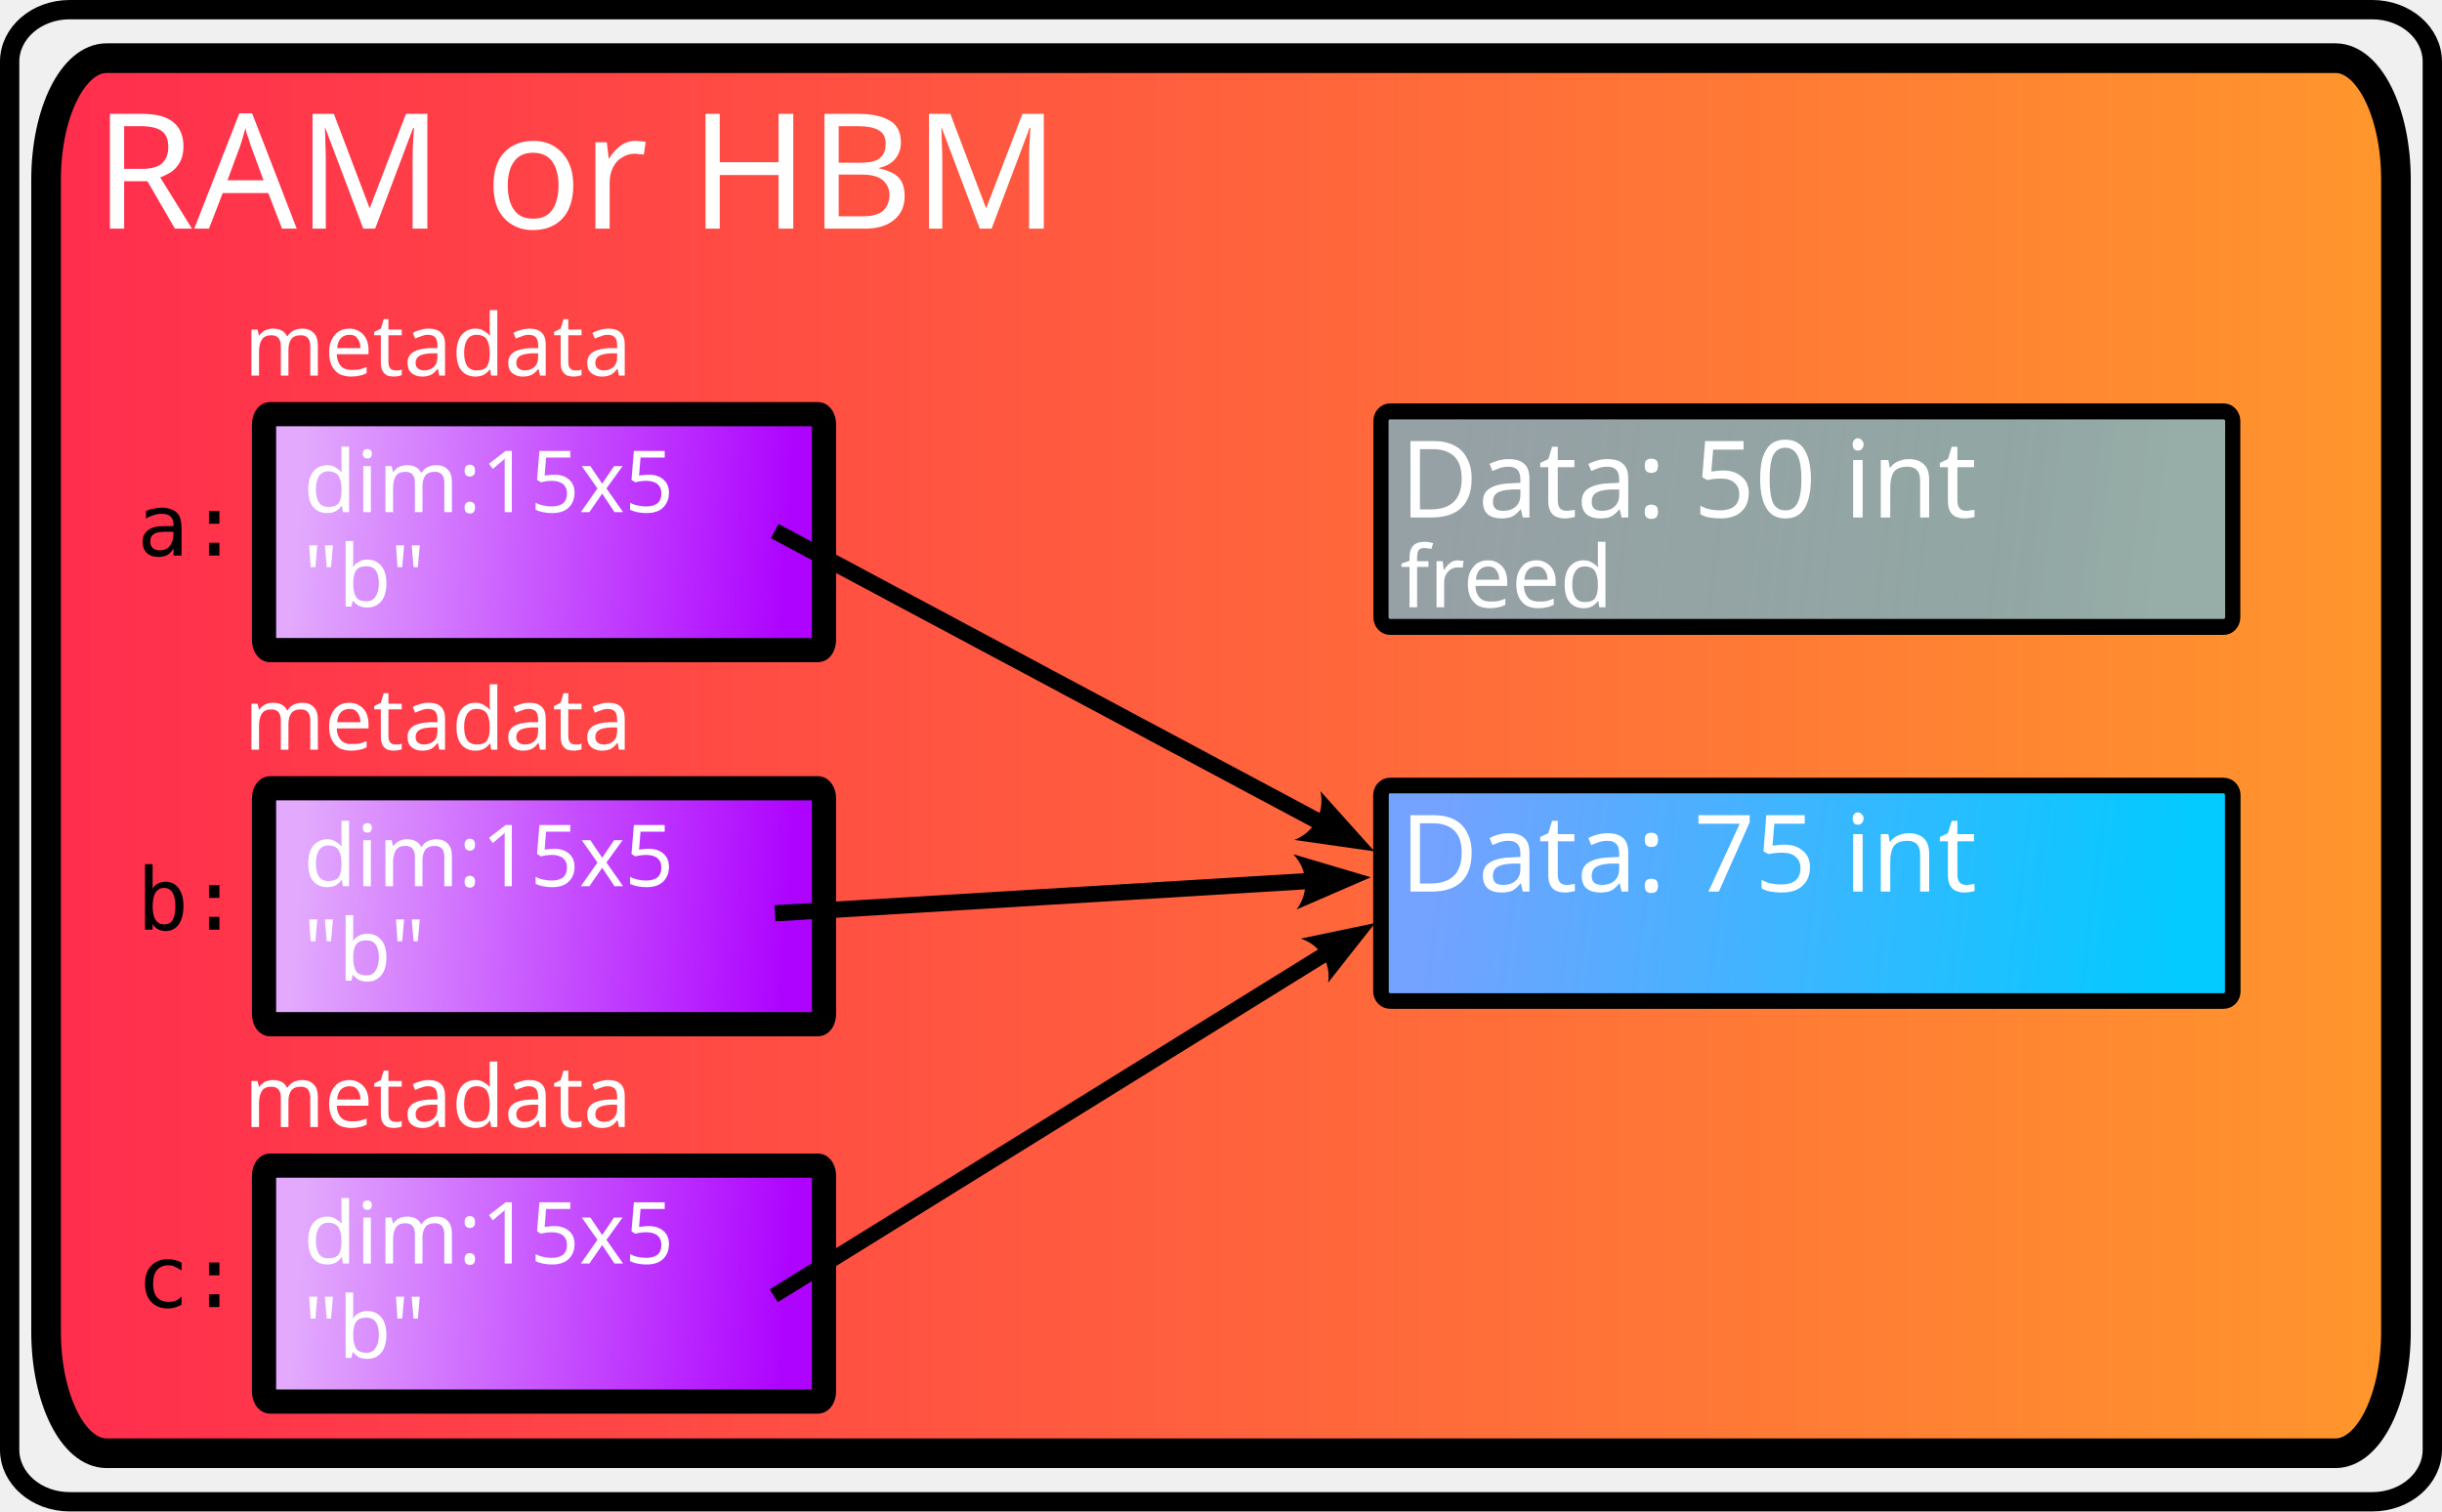
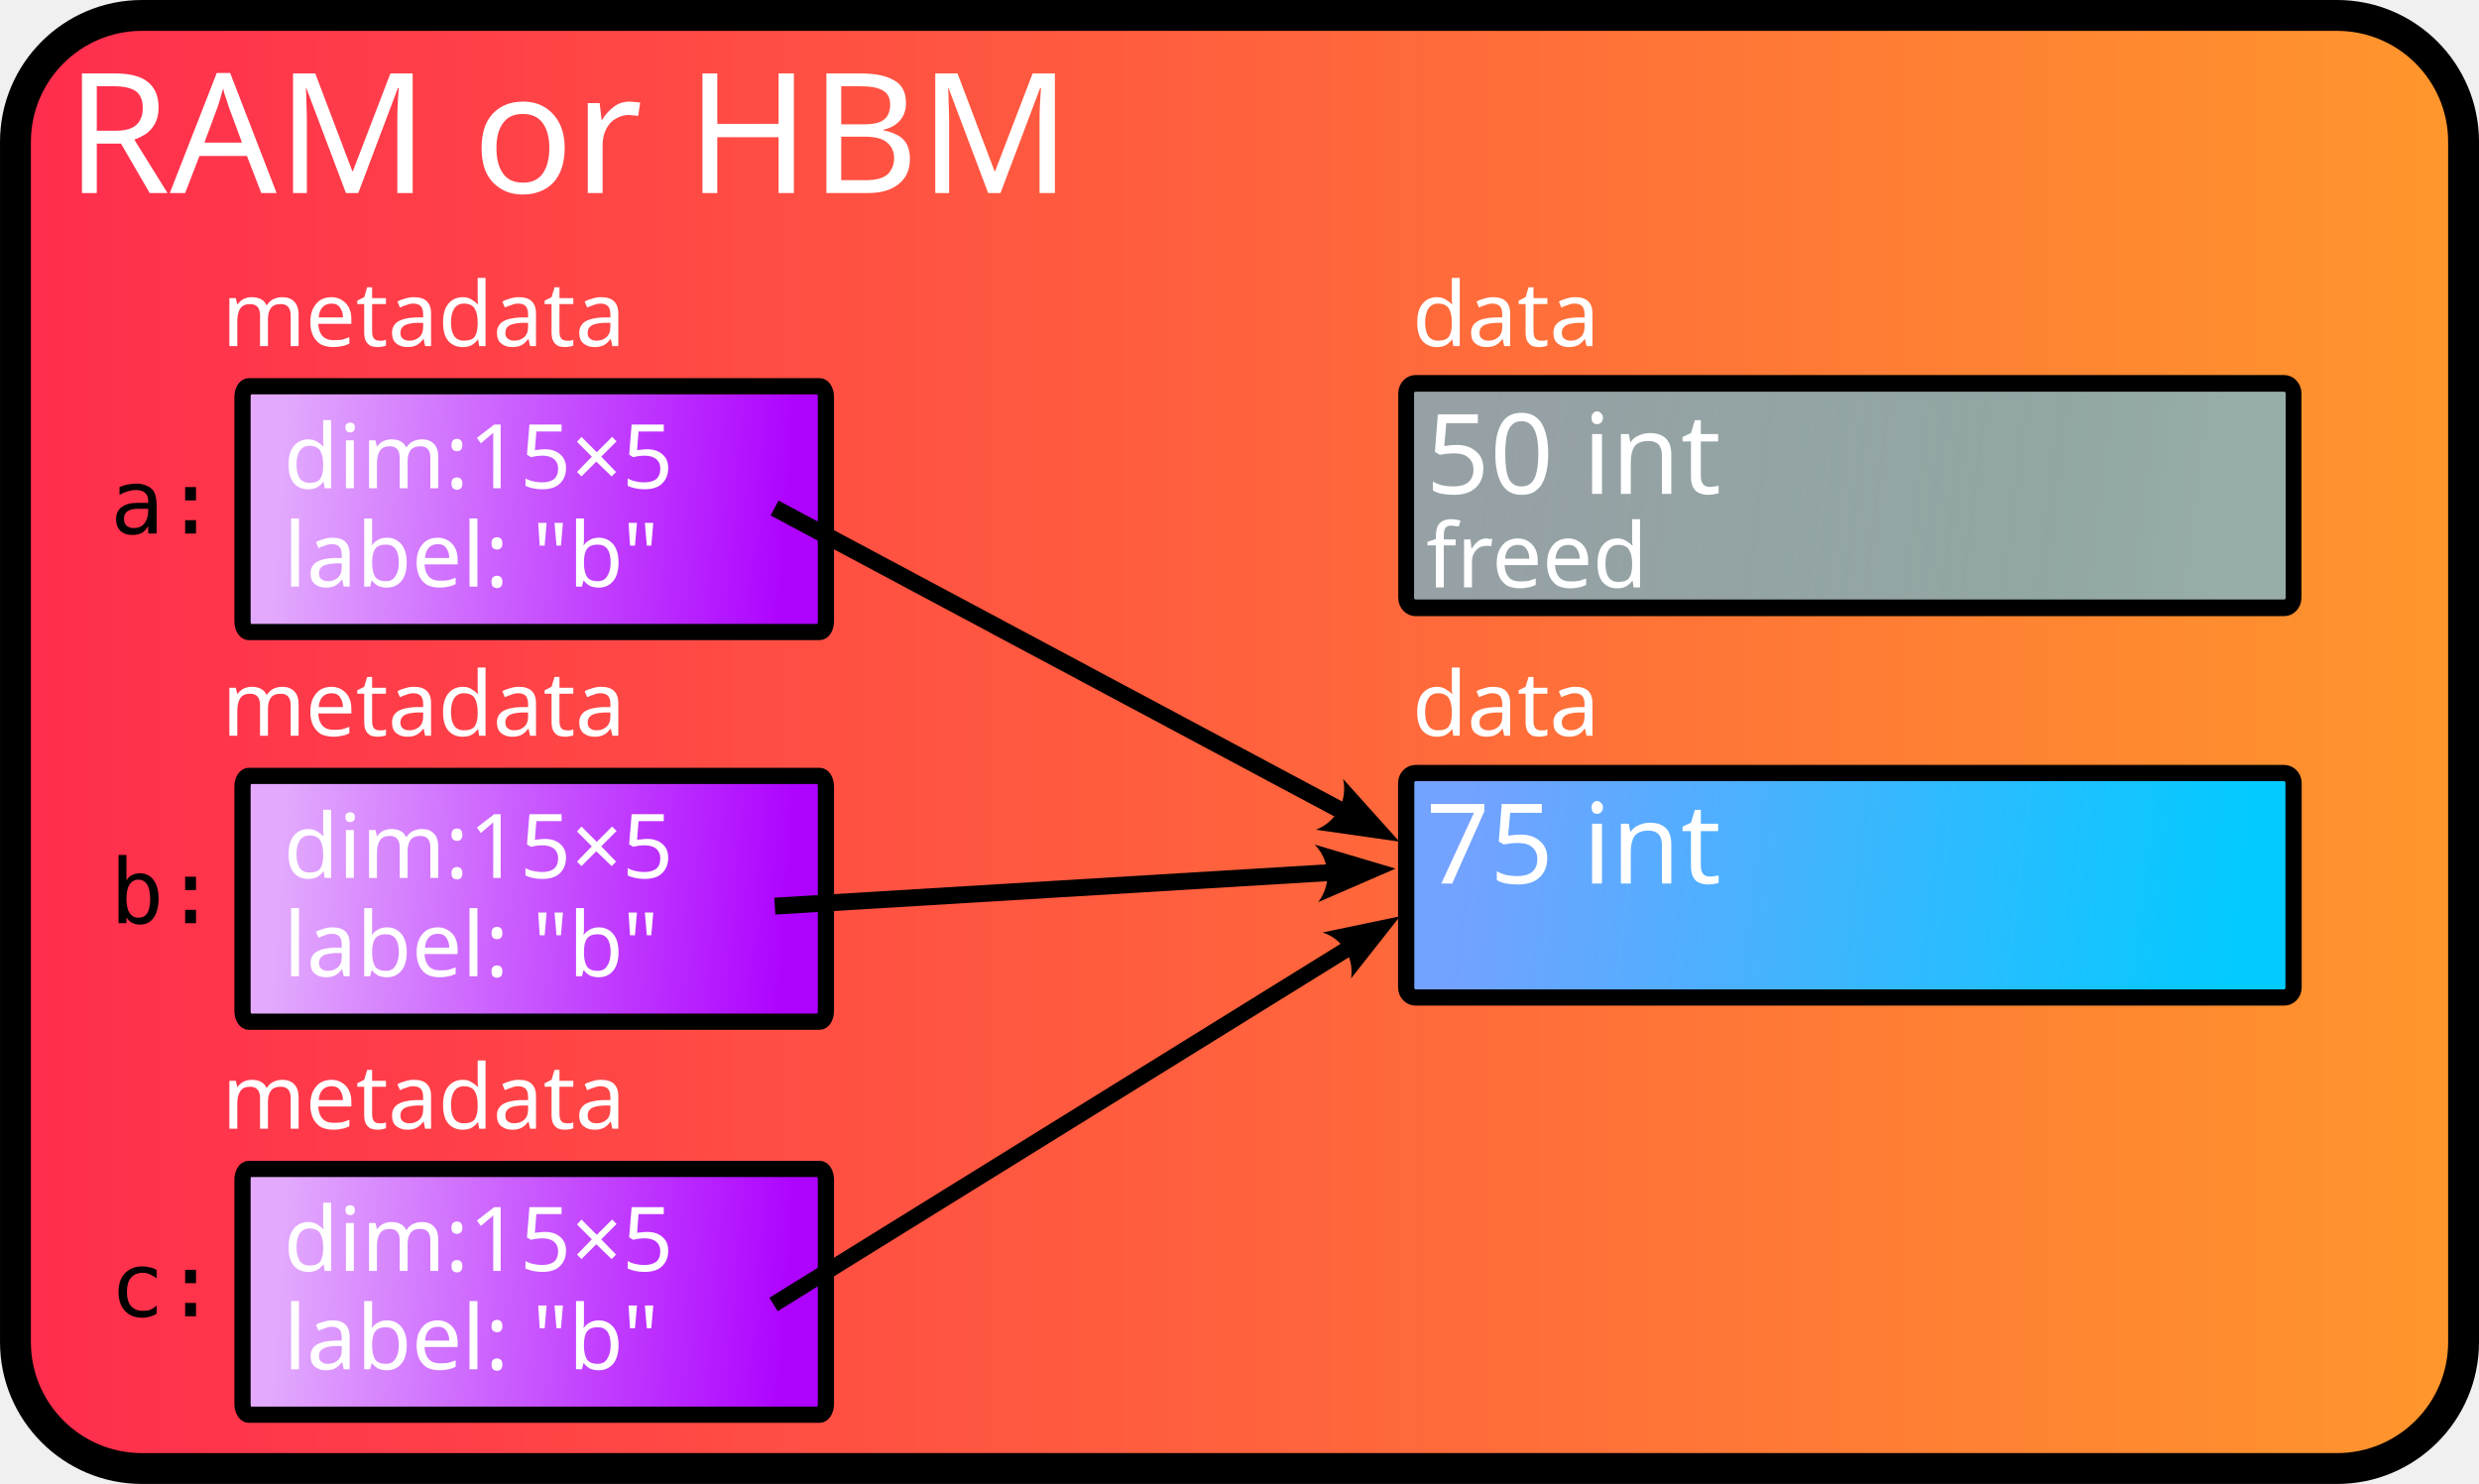
- <svg xmlns="http://www.w3.org/2000/svg" xmlns:xlink="http://www.w3.org/1999/xlink" width="80.418mm" height="49.776mm" viewBox="0 0 80.418 49.776" version="1.1" id="svg1">
+ <svg xmlns="http://www.w3.org/2000/svg" xmlns:xlink="http://www.w3.org/1999/xlink" width="78.36mm" height="46.921mm" viewBox="0 0 78.36 46.921" version="1.1" id="svg1">
  <defs id="defs1">
    <marker style="overflow:visible" id="marker22883" refX="0" refY="0" orient="auto-start-reverse" markerWidth="4.7" markerHeight="3.418" viewBox="0 0 7.7 5.6" preserveAspectRatio="xMidYMid">
      <path transform="scale(0.7)" d="M -2,-4 9,0 -2,4 c 2,-2.33 2,-5.66 0,-8 z" style="fill:context-stroke;fill-rule:evenodd;stroke:none" id="path22881" />
    </marker>
    <marker style="overflow:visible" id="marker21951" refX="0" refY="0" orient="auto-start-reverse" markerWidth="4.7" markerHeight="3.418" viewBox="0 0 7.7 5.6" preserveAspectRatio="xMidYMid">
      <path transform="scale(0.7)" d="M -2,-4 9,0 -2,4 c 2,-2.33 2,-5.66 0,-8 z" style="fill:context-stroke;fill-rule:evenodd;stroke:none" id="path21949" />
    </marker>
    <marker style="overflow:visible" id="Arrow2" refX="0" refY="0" orient="auto-start-reverse" markerWidth="4.7" markerHeight="3.418" viewBox="0 0 7.7 5.6" preserveAspectRatio="xMidYMid">
      <path transform="scale(0.7)" d="M -2,-4 9,0 -2,4 c 2,-2.33 2,-5.66 0,-8 z" style="fill:context-stroke;fill-rule:evenodd;stroke:none" id="arrow2L" />
    </marker>
    <rect x="-153.038" y="-179.261" width="1534.911" height="1404.992" id="rect9097" />
    <rect x="-82.158" y="326.143" width="434.887" height="185.184" id="rect355" />
    <rect x="374.059" y="314.663" width="124.451" height="47.376" id="rect3546" />
    <linearGradient id="linearGradient3545">
      <stop style="stop-color:#ae03ff;stop-opacity:1;" offset="0" id="stop3544" />
      <stop style="stop-color:#e2a9fd;stop-opacity:1;" offset="1" id="stop3545" />
    </linearGradient>
    <linearGradient id="linearGradient1955">
      <stop style="stop-color:#03caff;stop-opacity:1;" offset="0" id="stop1955" />
      <stop style="stop-color:#73a2ff;stop-opacity:1;" offset="1" id="stop1956" />
    </linearGradient>
    <linearGradient id="linearGradient50">
      <stop style="stop-color:#ff2c4e;stop-opacity:1;" offset="0" id="stop50" />
      <stop style="stop-color:#ff972c;stop-opacity:1;" offset="1" id="stop51" />
    </linearGradient>
    <linearGradient xlink:href="#linearGradient50" id="linearGradient3544" gradientUnits="userSpaceOnUse" x1="125.845" y1="54.303" x2="204.204" y2="54.303" gradientTransform="matrix(0.9963341,0,0,2.001217,-99.13551,-73.61469)" />
    <rect x="374.059" y="314.663" width="124.451" height="47.376" id="rect3546-5" />
    <rect x="374.059" y="314.663" width="190.978" height="40.327" id="rect3548" />
    <rect x="374.059" y="314.663" width="124.451" height="47.376" id="rect3546-7" />
-     <linearGradient xlink:href="#linearGradient3545" id="linearGradient1" gradientUnits="userSpaceOnUse" gradientTransform="matrix(0.6571197,0,0,1.153807,-52.6564,-39.43936)" x1="157.666" y1="59.868" x2="133.444" y2="56.688" />
+     <linearGradient xlink:href="#linearGradient3545" id="linearGradient1" gradientUnits="userSpaceOnUse" gradientTransform="matrix(0.6571196,0,0,1.153807,-52.65638,-39.43936)" x1="157.666" y1="59.868" x2="133.444" y2="56.688" />
    <rect x="374.059" y="314.663" width="357.232" height="57.335" id="rect3546-1" />
    <linearGradient xlink:href="#linearGradient1955" id="linearGradient5" gradientUnits="userSpaceOnUse" gradientTransform="translate(-60.97723,-31.10596)" x1="157.666" y1="59.868" x2="133.444" y2="56.688" />
    <linearGradient xlink:href="#linearGradient1955" id="linearGradient5997" gradientUnits="userSpaceOnUse" gradientTransform="matrix(0.9995313,0,0,1.053802,-60.909,-21.72846)" x1="157.666" y1="59.868" x2="133.444" y2="56.688" />
    <linearGradient xlink:href="#linearGradient3545" id="linearGradient1655" gradientUnits="userSpaceOnUse" gradientTransform="matrix(0.6571197,0,0,1.153807,-52.6564,-27.11917)" x1="157.666" y1="59.868" x2="133.444" y2="56.688" />
-     <filter style="color-interpolation-filters:sRGB;" id="filter21533" x="-0.009" y="-0.037" width="1.018" height="1.074">
+     <filter style="color-interpolation-filters:sRGB" id="filter21533" x="-0.009" y="-0.037" width="1.018" height="1.074">
      <feColorMatrix type="hueRotate" values="330" result="color1" id="feColorMatrix21529" />
      <feColorMatrix type="saturate" values="0.101" result="color2" id="feColorMatrix21531" />
    </filter>
    <linearGradient xlink:href="#linearGradient3545" id="linearGradient3928" gradientUnits="userSpaceOnUse" gradientTransform="matrix(0.6571197,0,0,1.153807,-52.6564,-14.69176)" x1="157.666" y1="59.868" x2="133.444" y2="56.688" />
  </defs>
-   <g id="layer1" transform="translate(-25.07547,-10.169)">
-     <rect style="fill:none;stroke:#000000;stroke-width:0.636" id="rect1974" width="79.782" height="49.14" x="25.393" y="10.487" rx="1.976" ry="1.715" />
-     <rect style="fill:url(#linearGradient3544);stroke:#000000;stroke-width:0.976;stroke-dasharray:none" id="rect1975" width="77.384" height="45.945" x="26.593" y="12.084" rx="1.993" ry="4.002" />
-     <rect style="fill:url(#linearGradient3928);fill-opacity:1;stroke:#000000;stroke-width:0.797;stroke-dasharray:none;stroke-opacity:1" id="rect3527-1-5-1" width="18.441" height="7.771" x="33.77" y="48.556" rx="0.197" ry="0.346" />
+   <g id="layer1" transform="translate(-26.10456,-11.59627)">
+     <rect style="fill:url(#linearGradient3544);stroke:#000000;stroke-width:0.976;stroke-dasharray:none" id="rect1975" width="77.384" height="45.945" x="26.593" y="12.084" rx="4" ry="4" />
+     <rect style="fill:url(#linearGradient3928);fill-opacity:1;stroke:#000000;stroke-width:0.513;stroke-dasharray:none;stroke-opacity:1" id="rect3527-1-5-1" width="18.441" height="7.771" x="33.77" y="48.556" rx="0.197" ry="0.346" />
    <text xml:space="preserve" style="font-weight:300;font-size:2.822px;line-height:106%;font-family:'Clear Sans Light';-inkscape-font-specification:'Clear Sans Light, Light';text-align:center;text-decoration-color:#000000;letter-spacing:0px;word-spacing:0px;fill:#ff972c;stroke:#000000;stroke-width:0.691" x="33.121" y="47.286" id="text3527-6-8">
      <tspan id="tspan3527-2-7" style="font-size:2.822px;fill:#ffffff;fill-opacity:1;stroke:none;stroke-width:0.691" x="33.121" y="47.286">metadata</tspan>
      <tspan style="font-size:2.822px;fill:#ffffff;fill-opacity:1;stroke:none;stroke-width:0.691" x="33.121" y="50.278" id="tspan2255-9-9" />
    </text>
    <text xml:space="preserve" style="font-weight:300;font-size:2.822px;line-height:106%;font-family:'Clear Sans Light';-inkscape-font-specification:'Clear Sans Light, Light';text-align:center;text-decoration-color:#000000;letter-spacing:0px;word-spacing:0px;fill:#ff972c;stroke:#000000;stroke-width:0.691" x="35.069" y="51.783" id="text3527-0-1-2">
-       <tspan id="tspan3527-9-2-0" style="font-size:2.822px;fill:#ffffff;fill-opacity:1;stroke:none;stroke-width:0.691" x="35.069" y="51.783">dim:15x5</tspan>
+       <tspan id="tspan3527-9-2-0" style="font-size:2.822px;fill:#ffffff;fill-opacity:1;stroke:none;stroke-width:0.691" x="35.069" y="51.783">dim:15×5</tspan>
      <tspan style="font-size:2.822px;fill:#ffffff;fill-opacity:1;stroke:none;stroke-width:0.691" x="35.069" y="54.775" id="tspan2255-3-70-2" />
    </text>
    <text xml:space="preserve" style="font-weight:300;font-size:2.822px;line-height:106%;font-family:'Clear Sans Light';-inkscape-font-specification:'Clear Sans Light, Light';text-align:center;text-decoration-color:#000000;letter-spacing:0px;word-spacing:0px;fill:#ff972c;stroke:#000000;stroke-width:0.691" x="35.069" y="54.893" id="text3527-0-3-9-3">
-       <tspan id="tspan3527-9-6-3-7" style="font-size:2.822px;fill:#ffffff;fill-opacity:1;stroke:none;stroke-width:0.691" x="35.069" y="54.893">"b"</tspan>
+       <tspan id="tspan3527-9-6-3-7" style="font-size:2.822px;fill:#ffffff;fill-opacity:1;stroke:none;stroke-width:0.691" x="35.069" y="54.893">label: "b"</tspan>
      <tspan style="font-size:2.822px;fill:#ffffff;fill-opacity:1;stroke:none;stroke-width:0.691" x="35.069" y="57.885" id="tspan2255-3-7-6-5" />
    </text>
    <text xml:space="preserve" style="font-style:normal;font-variant:normal;font-weight:normal;font-stretch:normal;font-size:2.822px;font-family:monospace;-inkscape-font-specification:monospace;fill:#000000;stroke:#000000;stroke-width:0.421;stroke-opacity:0" x="29.584" y="53.212" id="text627-0-9">
      <tspan style="font-style:normal;font-variant:normal;font-weight:normal;font-stretch:normal;font-family:monospace;-inkscape-font-specification:monospace;stroke:#000000;stroke-width:0.421;stroke-opacity:0" x="29.584" y="53.212" id="tspan1669-2">c:</tspan>
    </text>
    <text xml:space="preserve" style="font-weight:300;font-size:5.292px;line-height:106%;font-family:'Clear Sans Light';-inkscape-font-specification:'Clear Sans Light, Light';text-align:center;text-decoration-color:#000000;letter-spacing:0px;word-spacing:0px;fill:#ff972c;stroke:#000000;stroke-width:0.691" x="28.181" y="17.7" id="text1977">
      <tspan id="tspan1977" style="fill:#ffffff;fill-opacity:1;stroke:none;stroke-width:0.691" x="28.181" y="17.7">RAM or HBM</tspan>
      <tspan style="fill:#ffffff;fill-opacity:1;stroke:none;stroke-width:0.691" x="28.181" y="23.31" id="tspan2162" />
    </text>
-     <rect style="fill:url(#linearGradient1);fill-opacity:1;stroke:#000000;stroke-width:0.797;stroke-dasharray:none;stroke-opacity:1" id="rect3527-1" width="18.441" height="7.771" x="33.77" y="23.809" rx="0.197" ry="0.346" />
+     <rect style="fill:url(#linearGradient1);fill-opacity:1;stroke:#000000;stroke-width:0.513;stroke-dasharray:none;stroke-opacity:1" id="rect3527-1" width="18.441" height="7.771" x="33.77" y="23.809" rx="0.197" ry="0.346" />
    <text xml:space="preserve" style="font-weight:300;font-size:2.822px;line-height:106%;font-family:'Clear Sans Light';-inkscape-font-specification:'Clear Sans Light, Light';text-align:center;text-decoration-color:#000000;letter-spacing:0px;word-spacing:0px;fill:#ff972c;stroke:#000000;stroke-width:0.691" x="33.121" y="22.539" id="text3527">
      <tspan id="tspan3527" style="font-size:2.822px;fill:#ffffff;fill-opacity:1;stroke:none;stroke-width:0.691" x="33.121" y="22.539">metadata</tspan>
      <tspan style="font-size:2.822px;fill:#ffffff;fill-opacity:1;stroke:none;stroke-width:0.691" x="33.121" y="25.53" id="tspan2255" />
    </text>
    <text xml:space="preserve" style="font-weight:300;font-size:2.822px;line-height:106%;font-family:'Clear Sans Light';-inkscape-font-specification:'Clear Sans Light, Light';text-align:center;text-decoration-color:#000000;letter-spacing:0px;word-spacing:0px;fill:#ff972c;stroke:#000000;stroke-width:0.691" x="35.069" y="27.036" id="text3527-0">
-       <tspan id="tspan3527-9" style="font-size:2.822px;fill:#ffffff;fill-opacity:1;stroke:none;stroke-width:0.691" x="35.069" y="27.036">dim:15x5</tspan>
+       <tspan id="tspan3527-9" style="font-size:2.822px;fill:#ffffff;fill-opacity:1;stroke:none;stroke-width:0.691" x="35.069" y="27.036">dim:15×5</tspan>
      <tspan style="font-size:2.822px;fill:#ffffff;fill-opacity:1;stroke:none;stroke-width:0.691" x="35.069" y="30.027" id="tspan2255-3" />
    </text>
    <text xml:space="preserve" style="font-weight:300;font-size:2.822px;line-height:106%;font-family:'Clear Sans Light';-inkscape-font-specification:'Clear Sans Light, Light';text-align:center;text-decoration-color:#000000;letter-spacing:0px;word-spacing:0px;fill:#ff972c;stroke:#000000;stroke-width:0.691" x="35.069" y="30.145" id="text3527-0-3">
-       <tspan id="tspan3527-9-6" style="font-size:2.822px;fill:#ffffff;fill-opacity:1;stroke:none;stroke-width:0.691" x="35.069" y="30.145">"b"</tspan>
+       <tspan id="tspan3527-9-6" style="font-size:2.822px;fill:#ffffff;fill-opacity:1;stroke:none;stroke-width:0.691" x="35.069" y="30.145">label: "b"</tspan>
      <tspan style="font-size:2.822px;fill:#ffffff;fill-opacity:1;stroke:none;stroke-width:0.691" x="35.069" y="33.137" id="tspan2255-3-7" />
    </text>
    <rect style="fill:url(#linearGradient5);fill-opacity:1;stroke:#000000;stroke-width:0.5;stroke-dasharray:none;stroke-opacity:1;filter:url(#filter21533)" id="rect1954-2-1" width="28.063" height="6.735" x="70.546" y="23.711" rx="0.3" ry="0.3" transform="matrix(0.9995313,0,0,1.053802,0.03964368,-1.269121)" />
    <rect style="fill:url(#linearGradient5997);fill-opacity:1;stroke:#000000;stroke-width:0.513;stroke-dasharray:none;stroke-opacity:1" id="rect1954-2-1-7" width="28.05" height="7.098" x="70.553" y="36.038" rx="0.3" ry="0.316" />
    <text xml:space="preserve" style="font-weight:300;font-size:3.528px;line-height:106%;font-family:'Clear Sans Light';-inkscape-font-specification:'Clear Sans Light, Light';text-align:center;text-decoration-color:#000000;letter-spacing:0px;word-spacing:0px;fill:#ffffff;fill-opacity:1;stroke:#000000;stroke-width:0.691" x="71.181" y="27.213" id="text3527-5-2">
-       <tspan id="tspan3527-4-8" style="font-size:3.528px;fill:#ffffff;fill-opacity:1;stroke:none;stroke-width:0.691" x="71.181" y="27.213">Data: 50 int</tspan>
+       <tspan id="tspan3527-4-8" style="font-size:3.528px;fill:#ffffff;fill-opacity:1;stroke:none;stroke-width:0.691" x="71.181" y="27.213">50 int</tspan>
    </text>
    <text xml:space="preserve" style="font-weight:300;font-size:2.822px;line-height:106%;font-family:'Clear Sans Light';-inkscape-font-specification:'Clear Sans Light, Light';text-align:center;text-decoration-color:#000000;letter-spacing:0px;word-spacing:0px;fill:#ffffff;fill-opacity:1;stroke:#000000;stroke-width:0.691" x="71.181" y="30.167" id="text3527-5-2-9">
      <tspan id="tspan3527-4-8-7" style="font-size:2.822px;fill:#ffffff;fill-opacity:1;stroke:none;stroke-width:0.691" x="71.181" y="30.167">freed</tspan>
    </text>
    <text xml:space="preserve" style="font-weight:300;font-size:3.528px;line-height:106%;font-family:'Clear Sans Light';-inkscape-font-specification:'Clear Sans Light, Light';text-align:center;text-decoration-color:#000000;letter-spacing:0px;word-spacing:0px;fill:#ffffff;fill-opacity:1;stroke:#000000;stroke-width:0.691" x="71.181" y="39.533" id="text3527-5-2-2">
-       <tspan id="tspan3527-4-8-8" style="font-size:3.528px;fill:#ffffff;fill-opacity:1;stroke:none;stroke-width:0.691" x="71.181" y="39.533">Data: 75 int</tspan>
+       <tspan id="tspan3527-4-8-8" style="font-size:3.528px;fill:#ffffff;fill-opacity:1;stroke:none;stroke-width:0.691" x="71.181" y="39.533">75 int</tspan>
    </text>
    <text xml:space="preserve" transform="matrix(0.2645833,0,0,0.2645833,-48.74488,2.622532)" id="text9095" style="white-space:pre;shape-inside:url(#rect9097);display:inline;fill:none" />
    <text xml:space="preserve" style="font-style:normal;font-variant:normal;font-weight:300;font-stretch:normal;font-size:2.822px;line-height:106%;font-family:'Clear Sans Light';-inkscape-font-specification:'Clear Sans Light,  Light';white-space:pre;inline-size:12.443;display:inline;fill:none;stroke:#000000;stroke-width:0.621;stroke-opacity:1" x="-4.242" y="31.481" id="text3193" />
    <text xml:space="preserve" style="font-style:normal;font-variant:normal;font-weight:normal;font-stretch:normal;font-size:2.822px;font-family:monospace;-inkscape-font-specification:monospace;fill:#000000;stroke:#000000;stroke-width:0.421;stroke-opacity:0" x="29.584" y="28.465" id="text627">
      <tspan id="tspan625" style="font-style:normal;font-variant:normal;font-weight:normal;font-stretch:normal;font-family:monospace;-inkscape-font-specification:monospace;stroke:#000000;stroke-width:0.421;stroke-opacity:0" x="29.584" y="28.465">a:</tspan>
    </text>
-     <rect style="fill:url(#linearGradient1655);fill-opacity:1;stroke:#000000;stroke-width:0.797;stroke-dasharray:none;stroke-opacity:1" id="rect3527-1-5" width="18.441" height="7.771" x="33.77" y="36.129" rx="0.197" ry="0.346" />
+     <rect style="fill:url(#linearGradient1655);fill-opacity:1;stroke:#000000;stroke-width:0.513;stroke-dasharray:none;stroke-opacity:1" id="rect3527-1-5" width="18.441" height="7.771" x="33.77" y="36.129" rx="0.197" ry="0.346" />
    <text xml:space="preserve" style="font-weight:300;font-size:2.822px;line-height:106%;font-family:'Clear Sans Light';-inkscape-font-specification:'Clear Sans Light, Light';text-align:center;text-decoration-color:#000000;letter-spacing:0px;word-spacing:0px;fill:#ff972c;stroke:#000000;stroke-width:0.691" x="33.121" y="34.859" id="text3527-6">
      <tspan id="tspan3527-2" style="font-size:2.822px;fill:#ffffff;fill-opacity:1;stroke:none;stroke-width:0.691" x="33.121" y="34.859">metadata</tspan>
      <tspan style="font-size:2.822px;fill:#ffffff;fill-opacity:1;stroke:none;stroke-width:0.691" x="33.121" y="37.851" id="tspan2255-9" />
    </text>
    <text xml:space="preserve" style="font-weight:300;font-size:2.822px;line-height:106%;font-family:'Clear Sans Light';-inkscape-font-specification:'Clear Sans Light, Light';text-align:center;text-decoration-color:#000000;letter-spacing:0px;word-spacing:0px;fill:#ff972c;stroke:#000000;stroke-width:0.691" x="35.069" y="39.356" id="text3527-0-1">
-       <tspan id="tspan3527-9-2" style="font-size:2.822px;fill:#ffffff;fill-opacity:1;stroke:none;stroke-width:0.691" x="35.069" y="39.356">dim:15x5</tspan>
+       <tspan id="tspan3527-9-2" style="font-size:2.822px;fill:#ffffff;fill-opacity:1;stroke:none;stroke-width:0.691" x="35.069" y="39.356">dim:15×5</tspan>
      <tspan style="font-size:2.822px;fill:#ffffff;fill-opacity:1;stroke:none;stroke-width:0.691" x="35.069" y="42.348" id="tspan2255-3-70" />
    </text>
    <text xml:space="preserve" style="font-weight:300;font-size:2.822px;line-height:106%;font-family:'Clear Sans Light';-inkscape-font-specification:'Clear Sans Light, Light';text-align:center;text-decoration-color:#000000;letter-spacing:0px;word-spacing:0px;fill:#ff972c;stroke:#000000;stroke-width:0.691" x="35.069" y="42.466" id="text3527-0-3-9">
-       <tspan id="tspan3527-9-6-3" style="font-size:2.822px;fill:#ffffff;fill-opacity:1;stroke:none;stroke-width:0.691" x="35.069" y="42.466">"b"</tspan>
+       <tspan id="tspan3527-9-6-3" style="font-size:2.822px;fill:#ffffff;fill-opacity:1;stroke:none;stroke-width:0.691" x="35.069" y="42.466">label: "b"</tspan>
      <tspan style="font-size:2.822px;fill:#ffffff;fill-opacity:1;stroke:none;stroke-width:0.691" x="35.069" y="45.457" id="tspan2255-3-7-6" />
    </text>
    <text xml:space="preserve" style="font-style:normal;font-variant:normal;font-weight:normal;font-stretch:normal;font-size:2.822px;font-family:monospace;-inkscape-font-specification:monospace;fill:#000000;stroke:#000000;stroke-width:0.421;stroke-opacity:0" x="29.584" y="40.785" id="text627-0">
      <tspan style="font-style:normal;font-variant:normal;font-weight:normal;font-stretch:normal;font-family:monospace;-inkscape-font-specification:monospace;stroke:#000000;stroke-width:0.421;stroke-opacity:0" x="29.584" y="40.785" id="tspan1669">b:</tspan>
    </text>
    <path style="fill:none;stroke:#000000;stroke-width:0.421;stroke-opacity:0" d="M 52.211,40.015 70.546,39.399" id="path17894" />
    <path style="fill:none;stroke:#000000;stroke-width:0.421;stroke-opacity:0" d="m 52.211,40.015 v 0 0 L 70.546,39.399" id="path17896" />
    <path style="fill:none;stroke:#000000;stroke-width:0.533;stroke-dasharray:none;stroke-opacity:1;marker-end:url(#Arrow2)" d="M 50.596,40.247 68.173,39.184" id="path18509" />
    <path style="fill:none;stroke:#000000;stroke-width:0.533;marker-end:url(#marker21951)" d="m 50.588,27.659 17.943,9.583" id="path21578" />
    <path style="fill:none;stroke:#000000;stroke-width:0.5;stroke-dasharray:none;marker-end:url(#marker22883)" d="M 50.556,52.842 68.724,41.581" id="path22879" />
+     <text xml:space="preserve" style="font-weight:300;font-size:2.822px;line-height:106%;font-family:'Clear Sans Light';-inkscape-font-specification:'Clear Sans Light, Light';text-align:center;text-decoration-color:#000000;letter-spacing:0px;word-spacing:0px;fill:#ff972c;stroke:#000000;stroke-width:0.691" x="70.748" y="22.539" id="text3527-0-36">
+       <tspan id="tspan3527-9-7" style="font-size:2.822px;fill:#ffffff;fill-opacity:1;stroke:none;stroke-width:0.691" x="70.748" y="22.539">data</tspan>
+       <tspan style="font-size:2.822px;fill:#ffffff;fill-opacity:1;stroke:none;stroke-width:0.691" x="70.748" y="25.53" id="tspan2255-3-5" />
+     </text>
+     <text xml:space="preserve" style="font-weight:300;font-size:2.822px;line-height:106%;font-family:'Clear Sans Light';-inkscape-font-specification:'Clear Sans Light, Light';text-align:center;text-decoration-color:#000000;letter-spacing:0px;word-spacing:0px;fill:#ff972c;stroke:#000000;stroke-width:0.691" x="70.748" y="34.859" id="text3527-0-36-0">
+       <tspan id="tspan3527-9-7-6" style="font-size:2.822px;fill:#ffffff;fill-opacity:1;stroke:none;stroke-width:0.691" x="70.748" y="34.859">data</tspan>
+       <tspan style="font-size:2.822px;fill:#ffffff;fill-opacity:1;stroke:none;stroke-width:0.691" x="70.748" y="37.851" id="tspan2255-3-5-2" />
+     </text>
  </g>
</svg>
